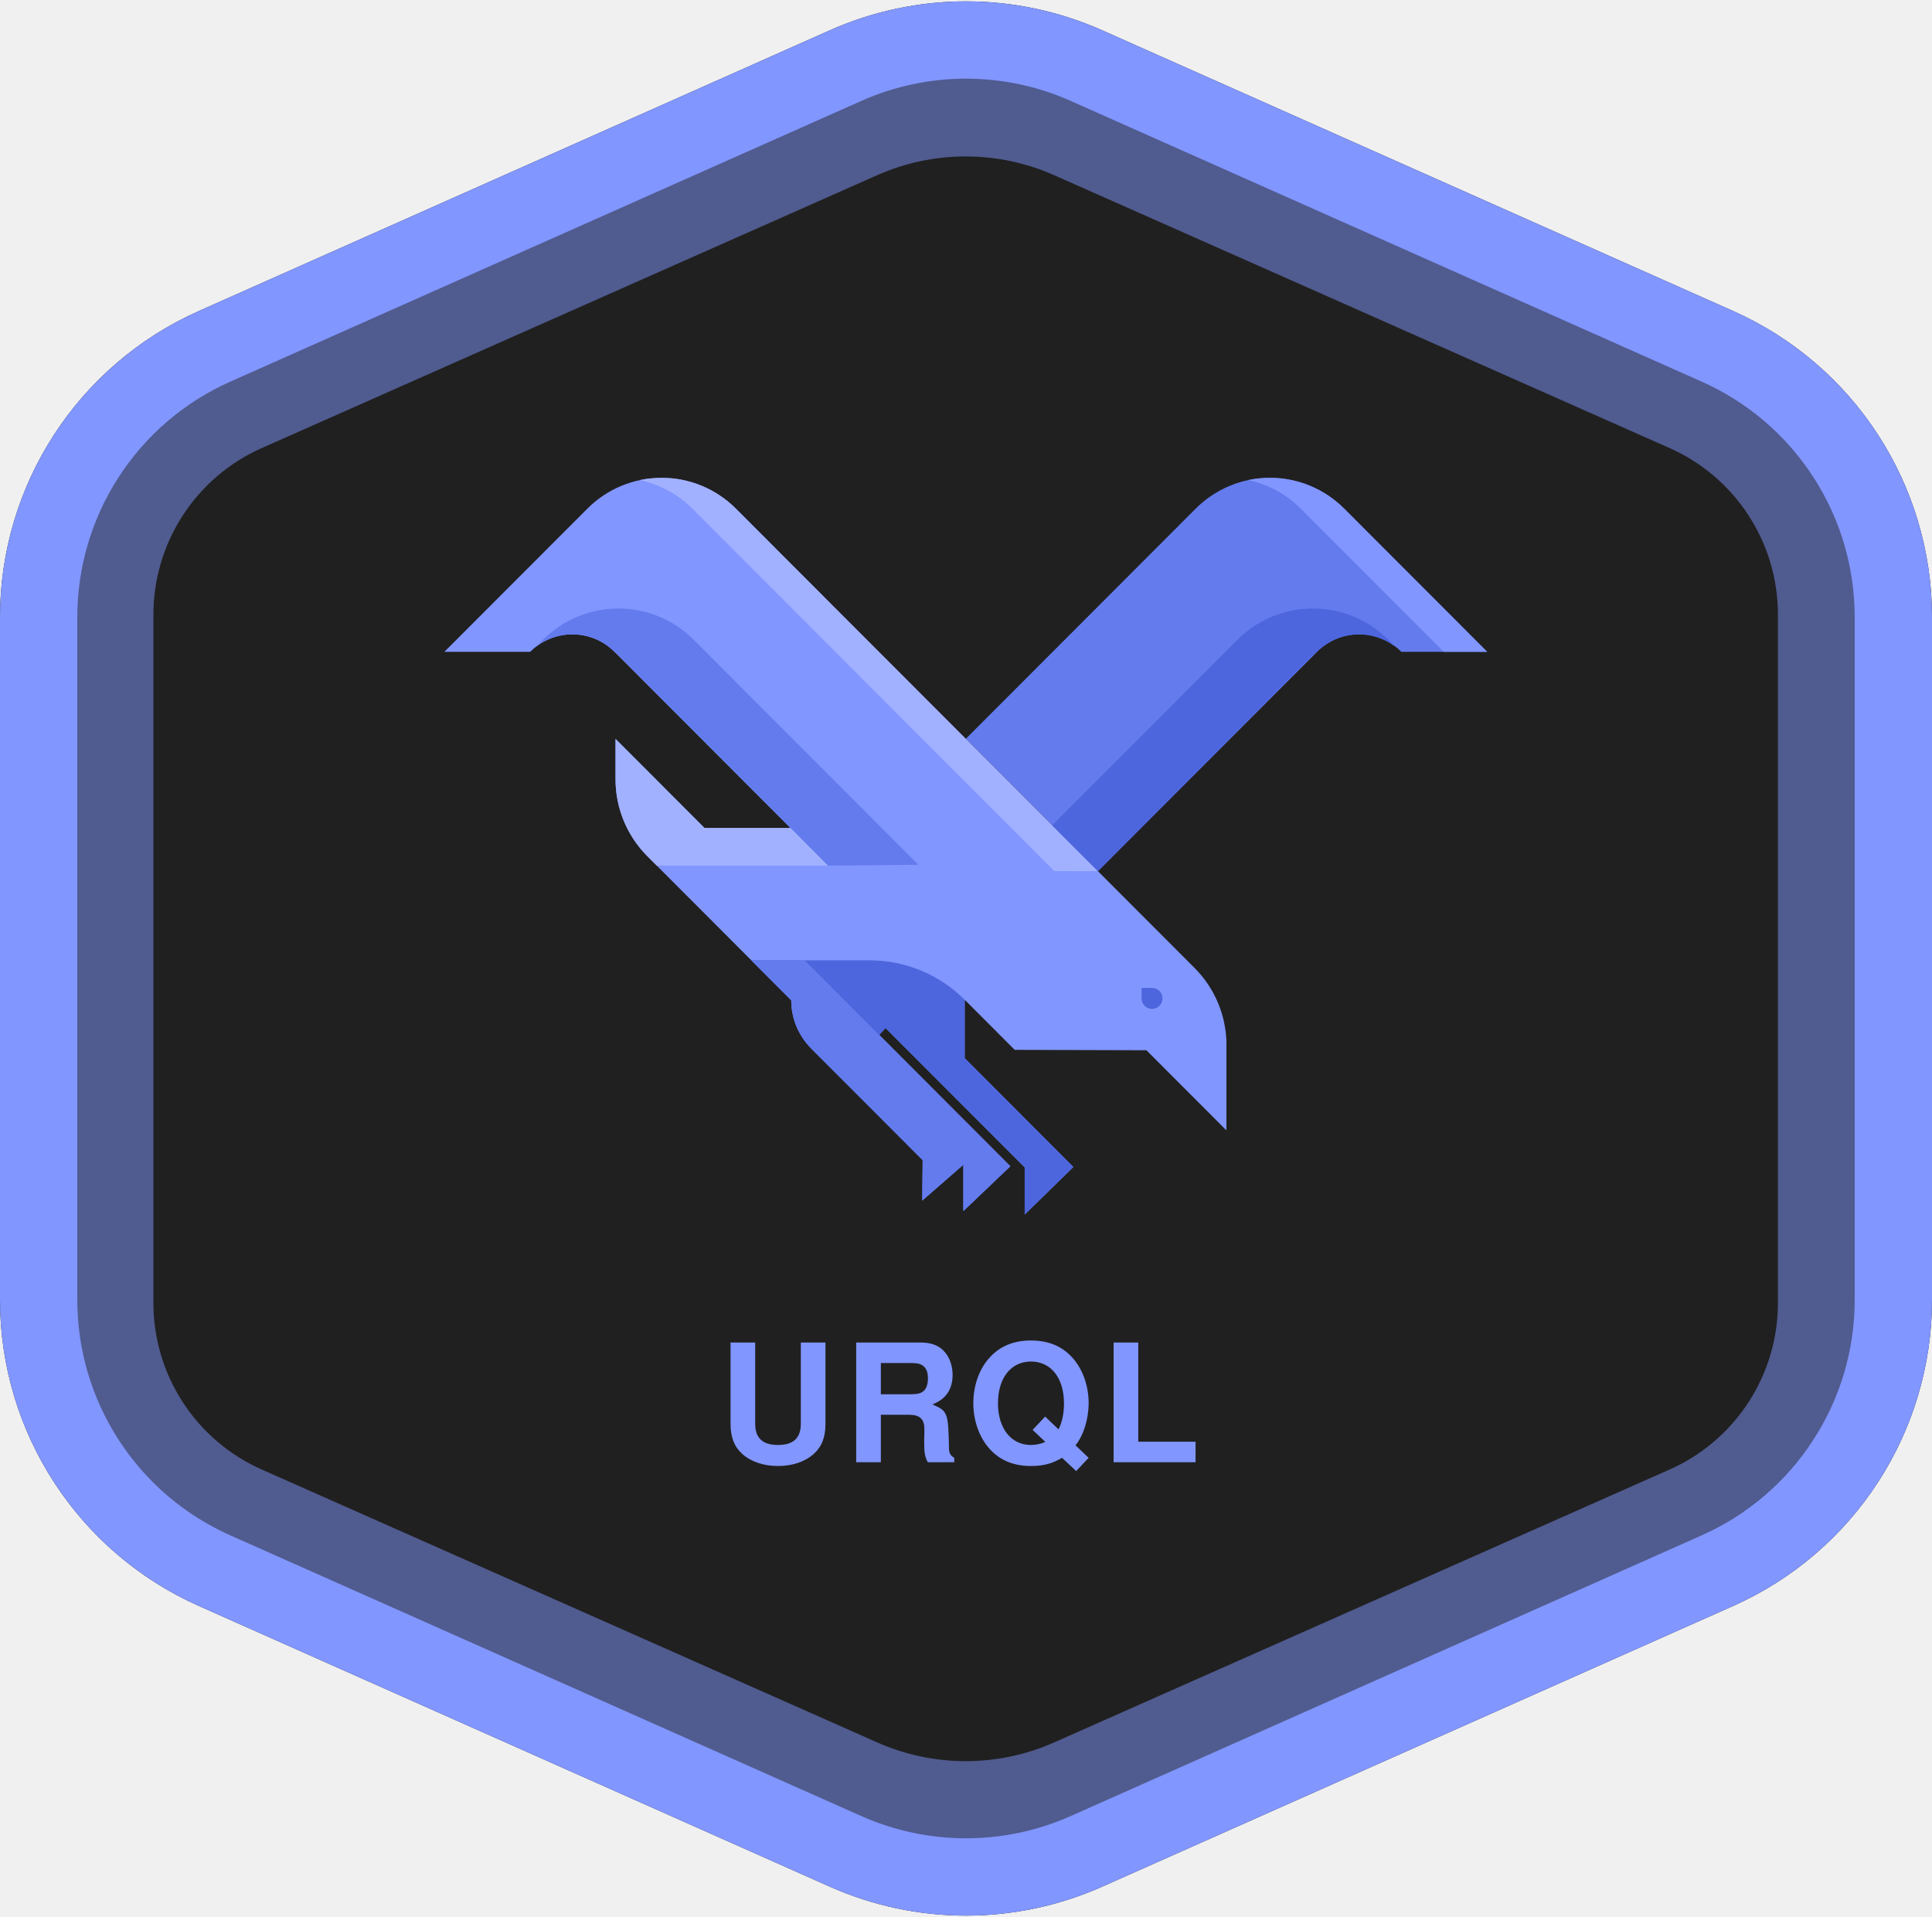
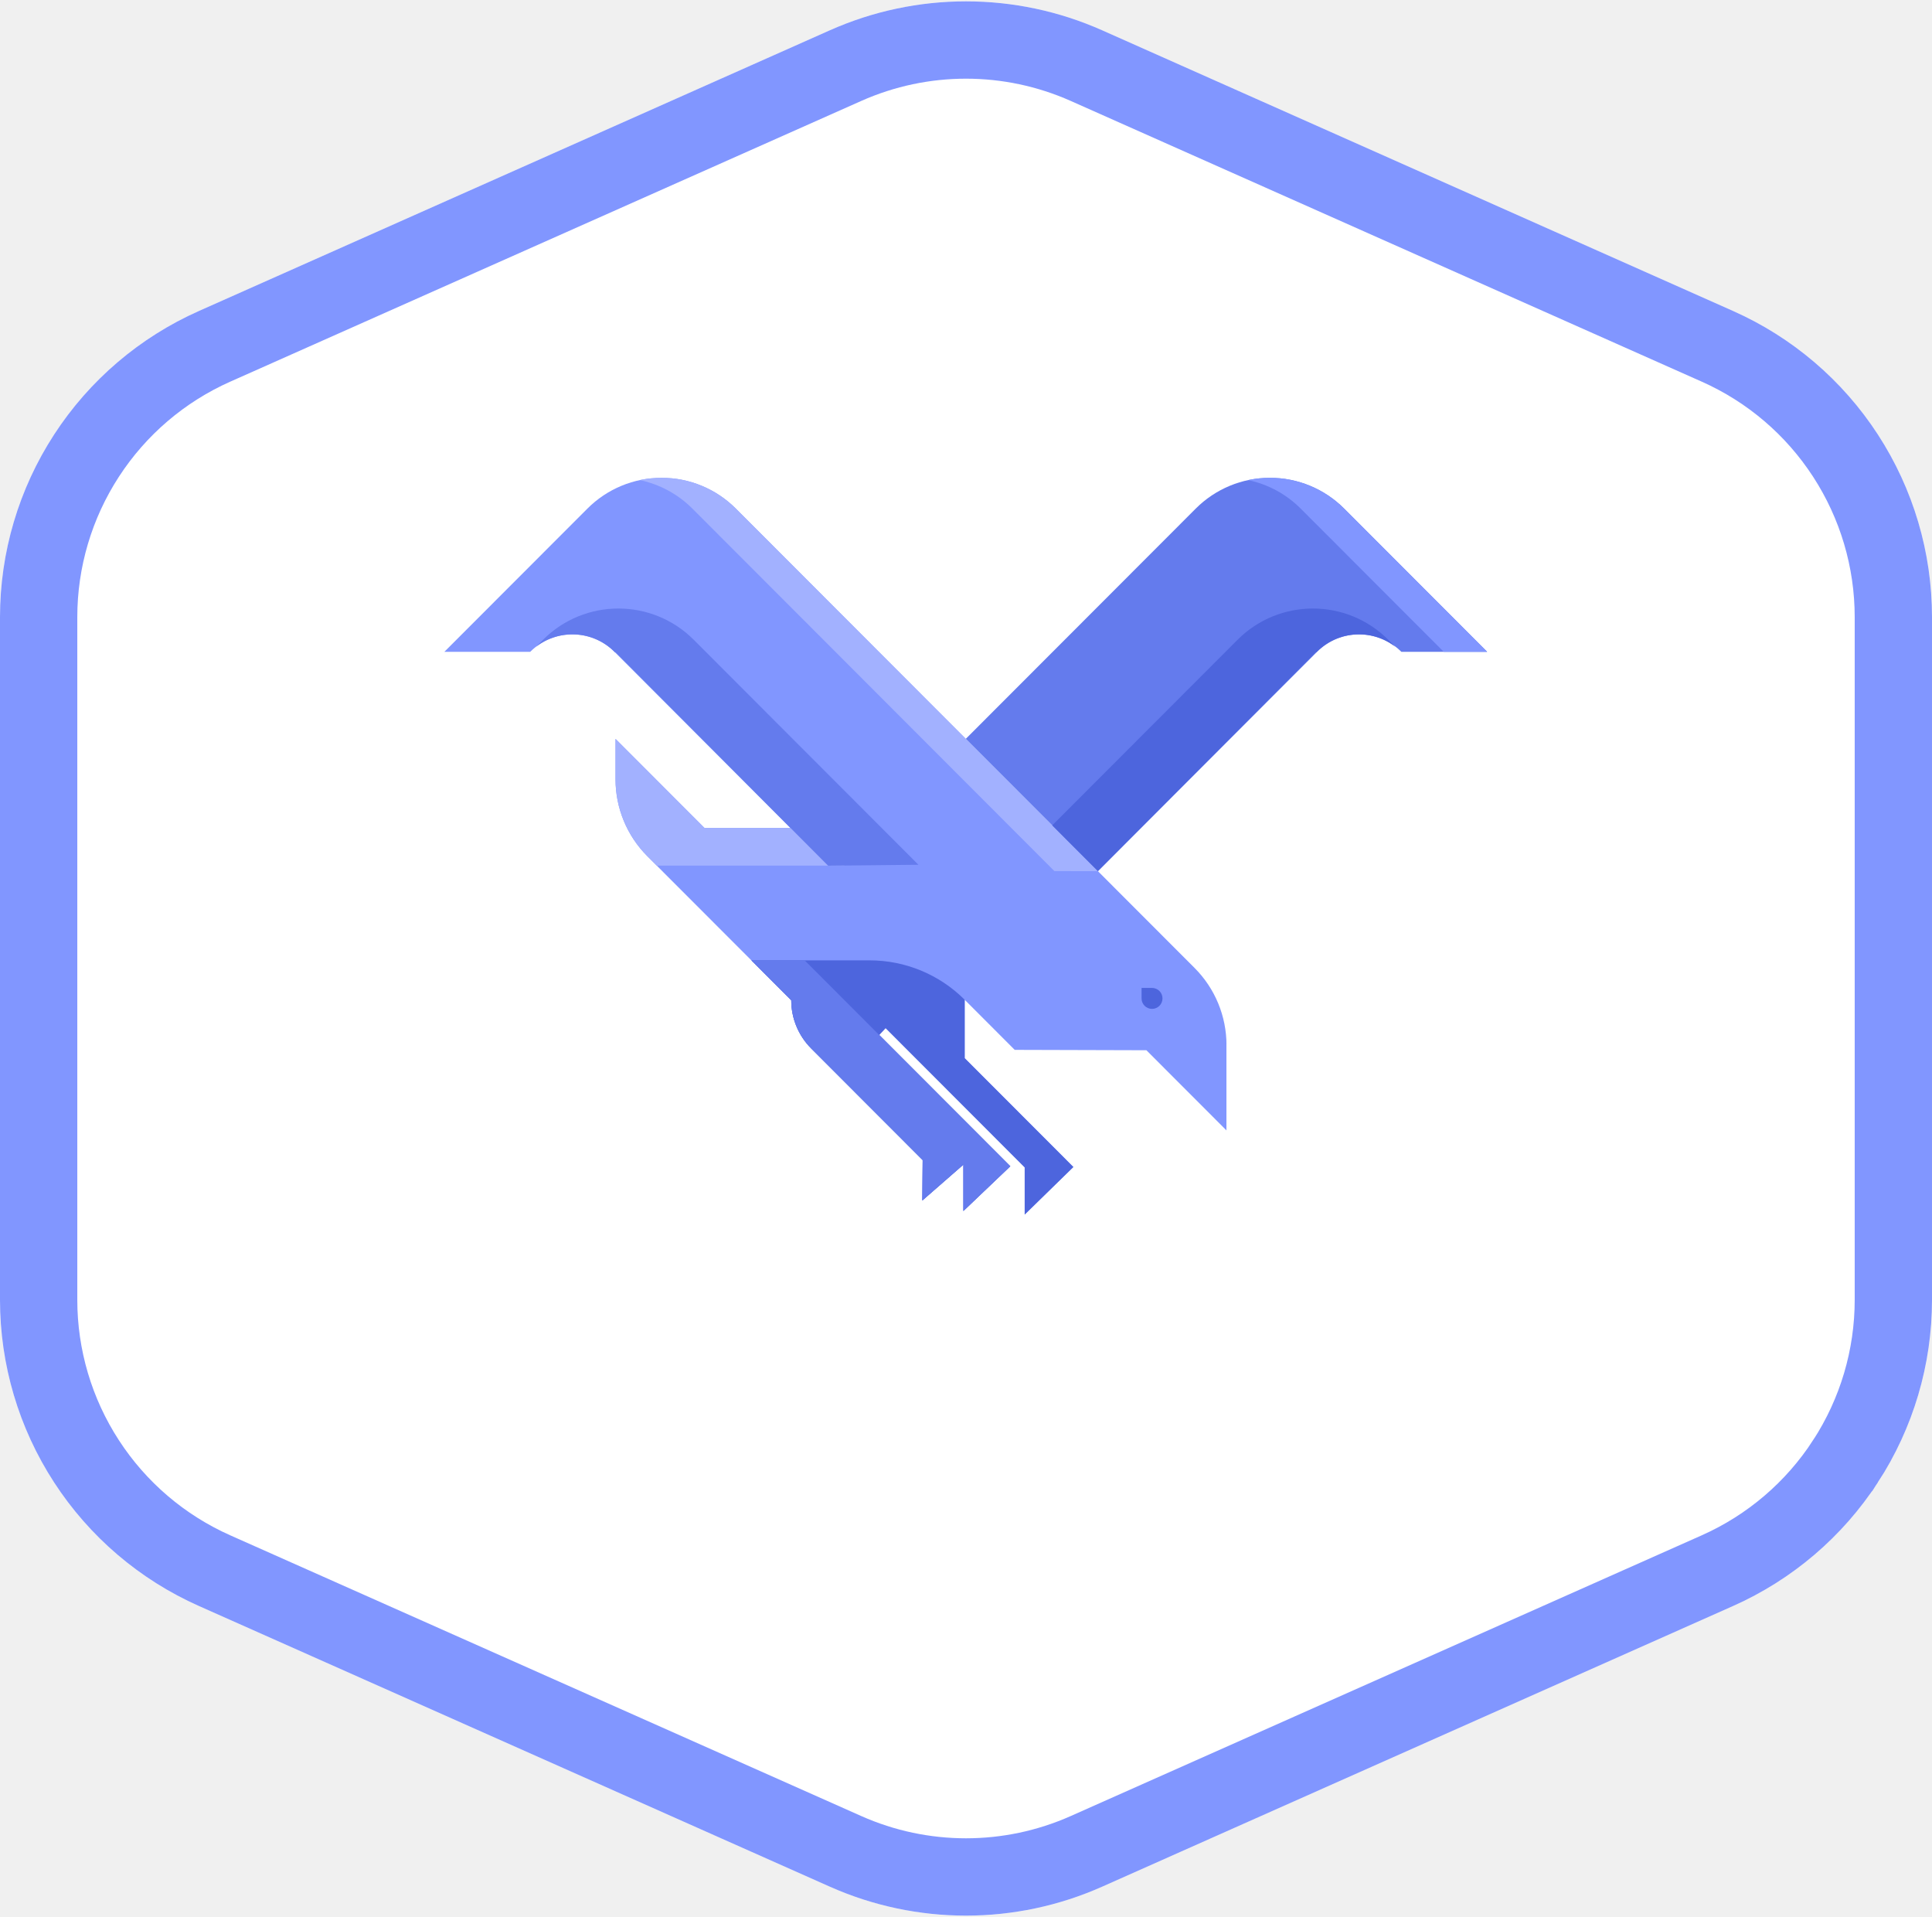
<svg xmlns="http://www.w3.org/2000/svg" xmlns:xlink="http://www.w3.org/1999/xlink" width="600" height="595" viewBox="0 0 600 595">
  <defs>
    <path id="a" d="M0 .9h242.898v228.749H0z" />
    <path id="c" d="M0 .9h161.932v122.147H0z" />
    <path id="e" d="M0 .9H142.26v122.147H0z" />
  </defs>
  <g fill="none" fill-rule="evenodd">
-     <path fill="#202020" d="M342.277 9.4l195.971 87.165C575.801 113.268 600 150.515 600 191.616v211.961c0 41.1-24.199 78.348-61.752 95.051l-195.971 87.165a104.029 104.029 0 0 1-84.554 0L61.752 498.628C24.199 481.925 0 444.678 0 403.578V191.615c0-41.1 24.199-78.348 61.752-95.05L257.723 9.4a104.029 104.029 0 0 1 84.554 0z" />
-     <path stroke="#8196FF" stroke-width="24.247" d="M553.161 442.006a68.635 68.635 0 0 1-29.745 25.342L332.27 552.082a79.877 79.877 0 0 1-64.741 0L76.38 467.348a68.635 68.635 0 0 1-29.745-25.342 68.635 68.635 0 0 1-11.113-37.463V190.841a68.635 68.635 0 0 1 11.113-37.463 68.635 68.635 0 0 1 29.745-25.342l191.148-84.733a79.877 79.877 0 0 1 64.74 0l191.148 84.733a68.635 68.635 0 0 1 29.745 25.342 68.635 68.635 0 0 1 11.114 37.463v213.702a68.635 68.635 0 0 1-11.114 37.463z" opacity=".499" />
+     <path fill="white" d="M342.277 9.4l195.971 87.165C575.801 113.268 600 150.515 600 191.616v211.961c0 41.1-24.199 78.348-61.752 95.051l-195.971 87.165a104.029 104.029 0 0 1-84.554 0L61.752 498.628C24.199 481.925 0 444.678 0 403.578V191.615c0-41.1 24.199-78.348 61.752-95.05L257.723 9.4a104.029 104.029 0 0 1 84.554 0z" />
+     <path stroke="white" stroke-width="24.247" d="M553.161 442.006a68.635 68.635 0 0 1-29.745 25.342L332.27 552.082a79.877 79.877 0 0 1-64.741 0L76.38 467.348a68.635 68.635 0 0 1-29.745-25.342 68.635 68.635 0 0 1-11.113-37.463V190.841a68.635 68.635 0 0 1 11.113-37.463 68.635 68.635 0 0 1 29.745-25.342l191.148-84.733a79.877 79.877 0 0 1 64.74 0l191.148 84.733a68.635 68.635 0 0 1 29.745 25.342 68.635 68.635 0 0 1 11.114 37.463v213.702a68.635 68.635 0 0 1-11.114 37.463z" opacity=".499" />
    <path stroke="#8196FF" stroke-width="24.007" d="M573.14 453.712a91.94 91.94 0 0 1-39.77 33.949l-195.971 87.164a92.026 92.026 0 0 1-74.798 0l-195.97-87.164a91.94 91.94 0 0 1-39.772-33.949 91.94 91.94 0 0 1-14.856-50.135v-211.96A91.94 91.94 0 0 1 26.86 141.48a91.94 91.94 0 0 1 39.771-33.948l195.971-87.165a92.026 92.026 0 0 1 74.798 0l195.97 87.165a91.94 91.94 0 0 1 39.772 33.948 91.94 91.94 0 0 1 14.856 50.135v211.961a91.94 91.94 0 0 1-14.856 50.135z" />
-     <text fill="#8196FF" font-family="Helvetica-Bold, Helvetica" font-size="51" font-weight="bold" letter-spacing="2" transform="translate(0 -10)">
+     <text fill="#white" font-family="Helvetica-Bold, Helvetica" font-size="51" font-weight="bold" letter-spacing="2" transform="translate(0 -10)">
      <tspan x="223" y="464">URQL</tspan>
    </text>
    <g transform="translate(138 147.451)">
      <mask id="b" fill="#fff">
        <use xlink:href="#a" />
      </mask>
      <path fill="#8196FF" d="M135.063 169.782l45.166 45.214v14.653l15.112-14.763-33.75-33.789v-18.136l15.537 15.556 40.898.117 24.872 24.897v-26.5c0-8.98-3.564-17.594-9.908-23.944l-71.058-71.135-71.424-71.5a32.556 32.556 0 0 0-46.073 0L0 54.934h26.658c7.23-7.238 18.953-7.238 26.183 0l.316.316 54.296 54.354H80.768l-27.611-27.64v12.537a33.79 33.79 0 0 0 9.88 23.88l18.009 18.028 26.685 26.712a21.14 21.14 0 0 0 6.181 14.94l21.104 21.129 13.528 13.54-.104 12.55 12.751-11.127v14.391l14.571-13.888-40.699-40.743" mask="url(#b)" />
    </g>
    <g transform="translate(299.932 147.451)">
      <mask id="d" fill="#fff">
        <use xlink:href="#c" />
      </mask>
      <path fill="#647BED" d="M0 81.952l71.424-71.5a32.556 32.556 0 0 1 46.073 0l44.435 44.482h-26.658c-7.23-7.238-18.953-7.238-26.183 0l-.316.316-67.724 67.797" mask="url(#d)" />
    </g>
    <g transform="translate(198.724 147.451)">
      <mask id="f" fill="#fff">
        <use xlink:href="#e" />
      </mask>
      <path fill="#A2B1FF" d="M142.259 123.047l-41.051-41.095-71.425-71.5A32.562 32.562 0 0 0 6.747.898C4.461.9 2.202 1.146 0 1.614a32.558 32.558 0 0 1 16.29 8.837l71.423 71.5 41.01 41.055 13.536.04z" mask="url(#f)" />
    </g>
    <path fill="#A2B1FF" d="M203.975 268.774h58.135l11.707-11.718h-55.05l-27.61-27.64v12.537a33.79 33.79 0 0 0 9.88 23.88l2.938 2.941z" />
    <path fill="#4D65DD" d="M354.523 309.991a3.252 3.252 0 0 0 3.25 3.255 3.252 3.252 0 0 0 3.251-3.255 3.252 3.252 0 0 0-3.25-3.254h-3.251v3.254z" />
    <path fill="#647BED" d="M215.456 198.648c-12.929-12.943-33.89-12.943-46.817 0l-2.152 2.154c7.26-5.59 17.703-5.074 24.354 1.584l.124.123h.192l66.02 66.277 28.053-.29-66.379-66.449-3.395-3.399z" />
    <path fill="#4D65DD" d="M384.327 198.648c12.929-12.943 33.89-12.943 46.817 0l2.152 2.154c-7.26-5.59-17.704-5.074-24.354 1.584l-.124.123h-.192l-67.683 67.95-14.175-14.19 54.162-54.222 3.397-3.399zM233.344 298.175l12.387 12.4a21.14 21.14 0 0 0 6.181 14.939l21.104 21.127 13.528 13.541-.104 12.55 12.751-11.126v14.391l14.571-13.89-40.699-40.742 1.995-2.136 43.17 43.219V377.1l15.114-14.763-33.752-33.788v-18.137a41.72 41.72 0 0 0-29.513-12.237h-36.733z" />
    <path fill="#647BED" d="M313.762 362.108l-40.7-40.743-23.165-23.19h-16.553l12.386 12.4a21.14 21.14 0 0 0 6.182 14.939l21.105 21.127 13.528 13.542-.105 12.55 12.752-11.128v14.392l14.57-13.89z" />
    <path fill="#8196FF" d="M417.428 157.903a32.556 32.556 0 0 0-23.036-9.552c-2.286 0-4.545.247-6.747.714a32.548 32.548 0 0 1 16.289 8.838l44.435 44.483h13.495l-44.436-44.483z" />
  </g>
</svg>
